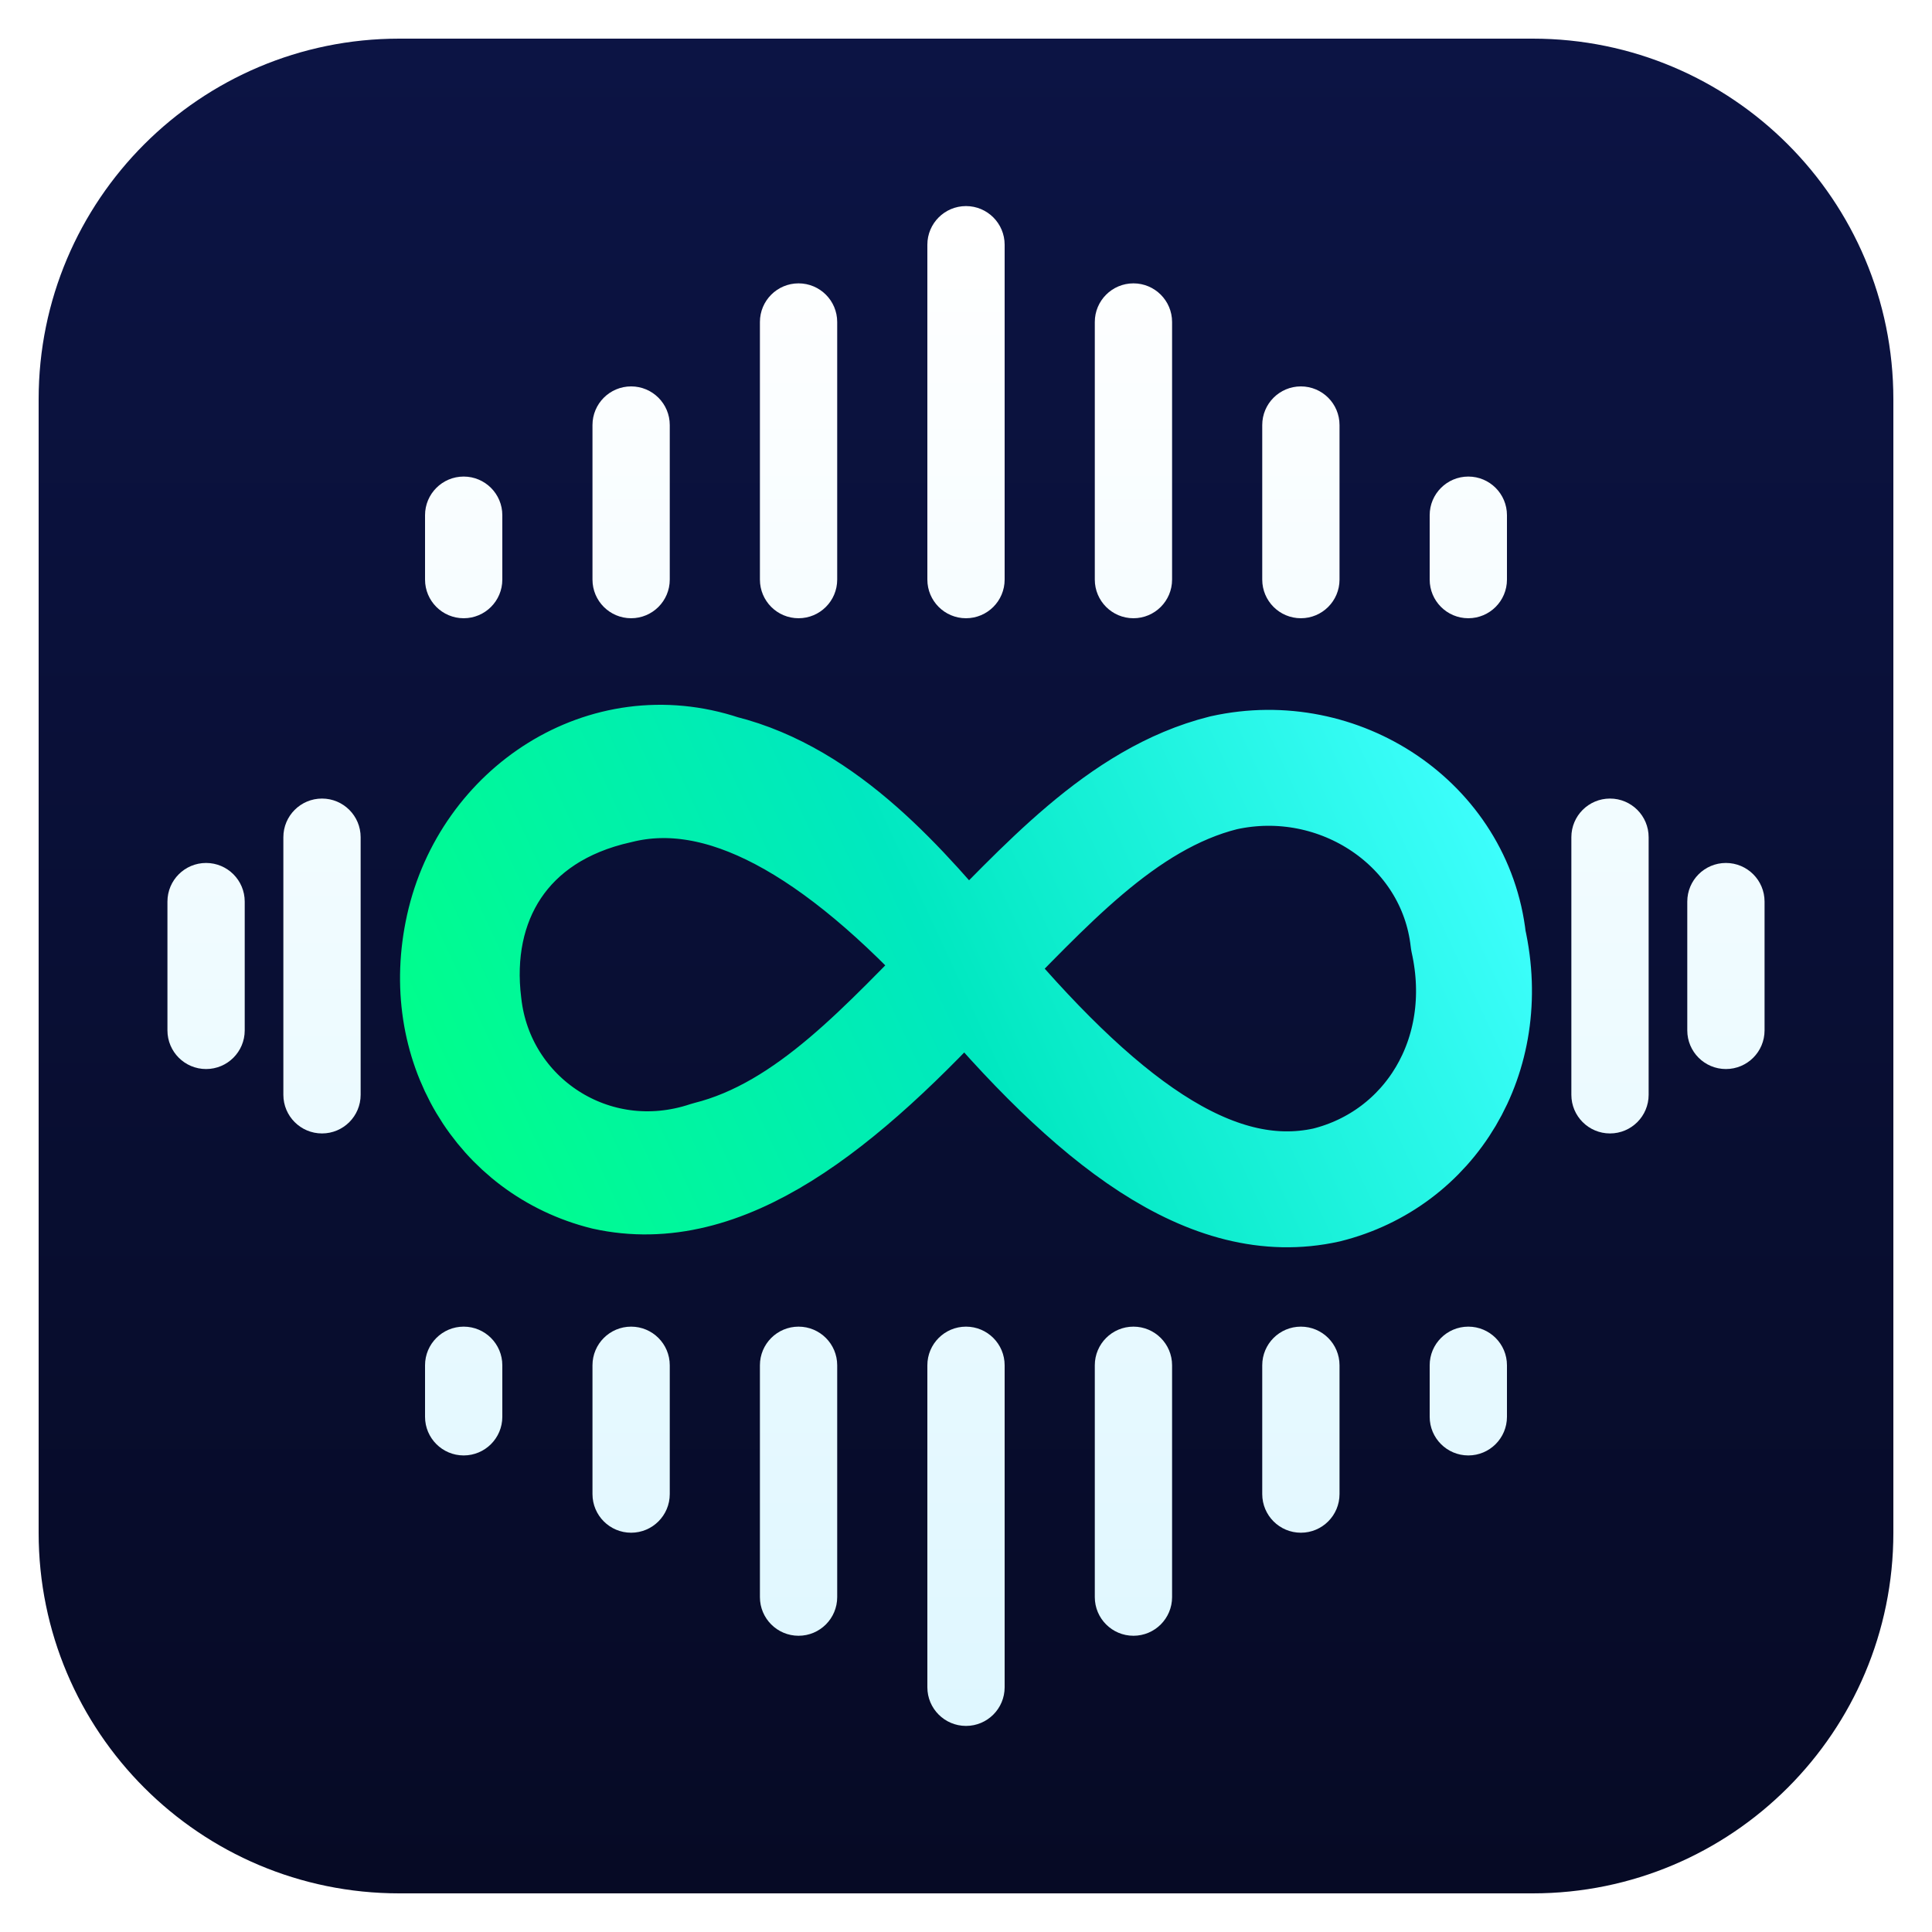
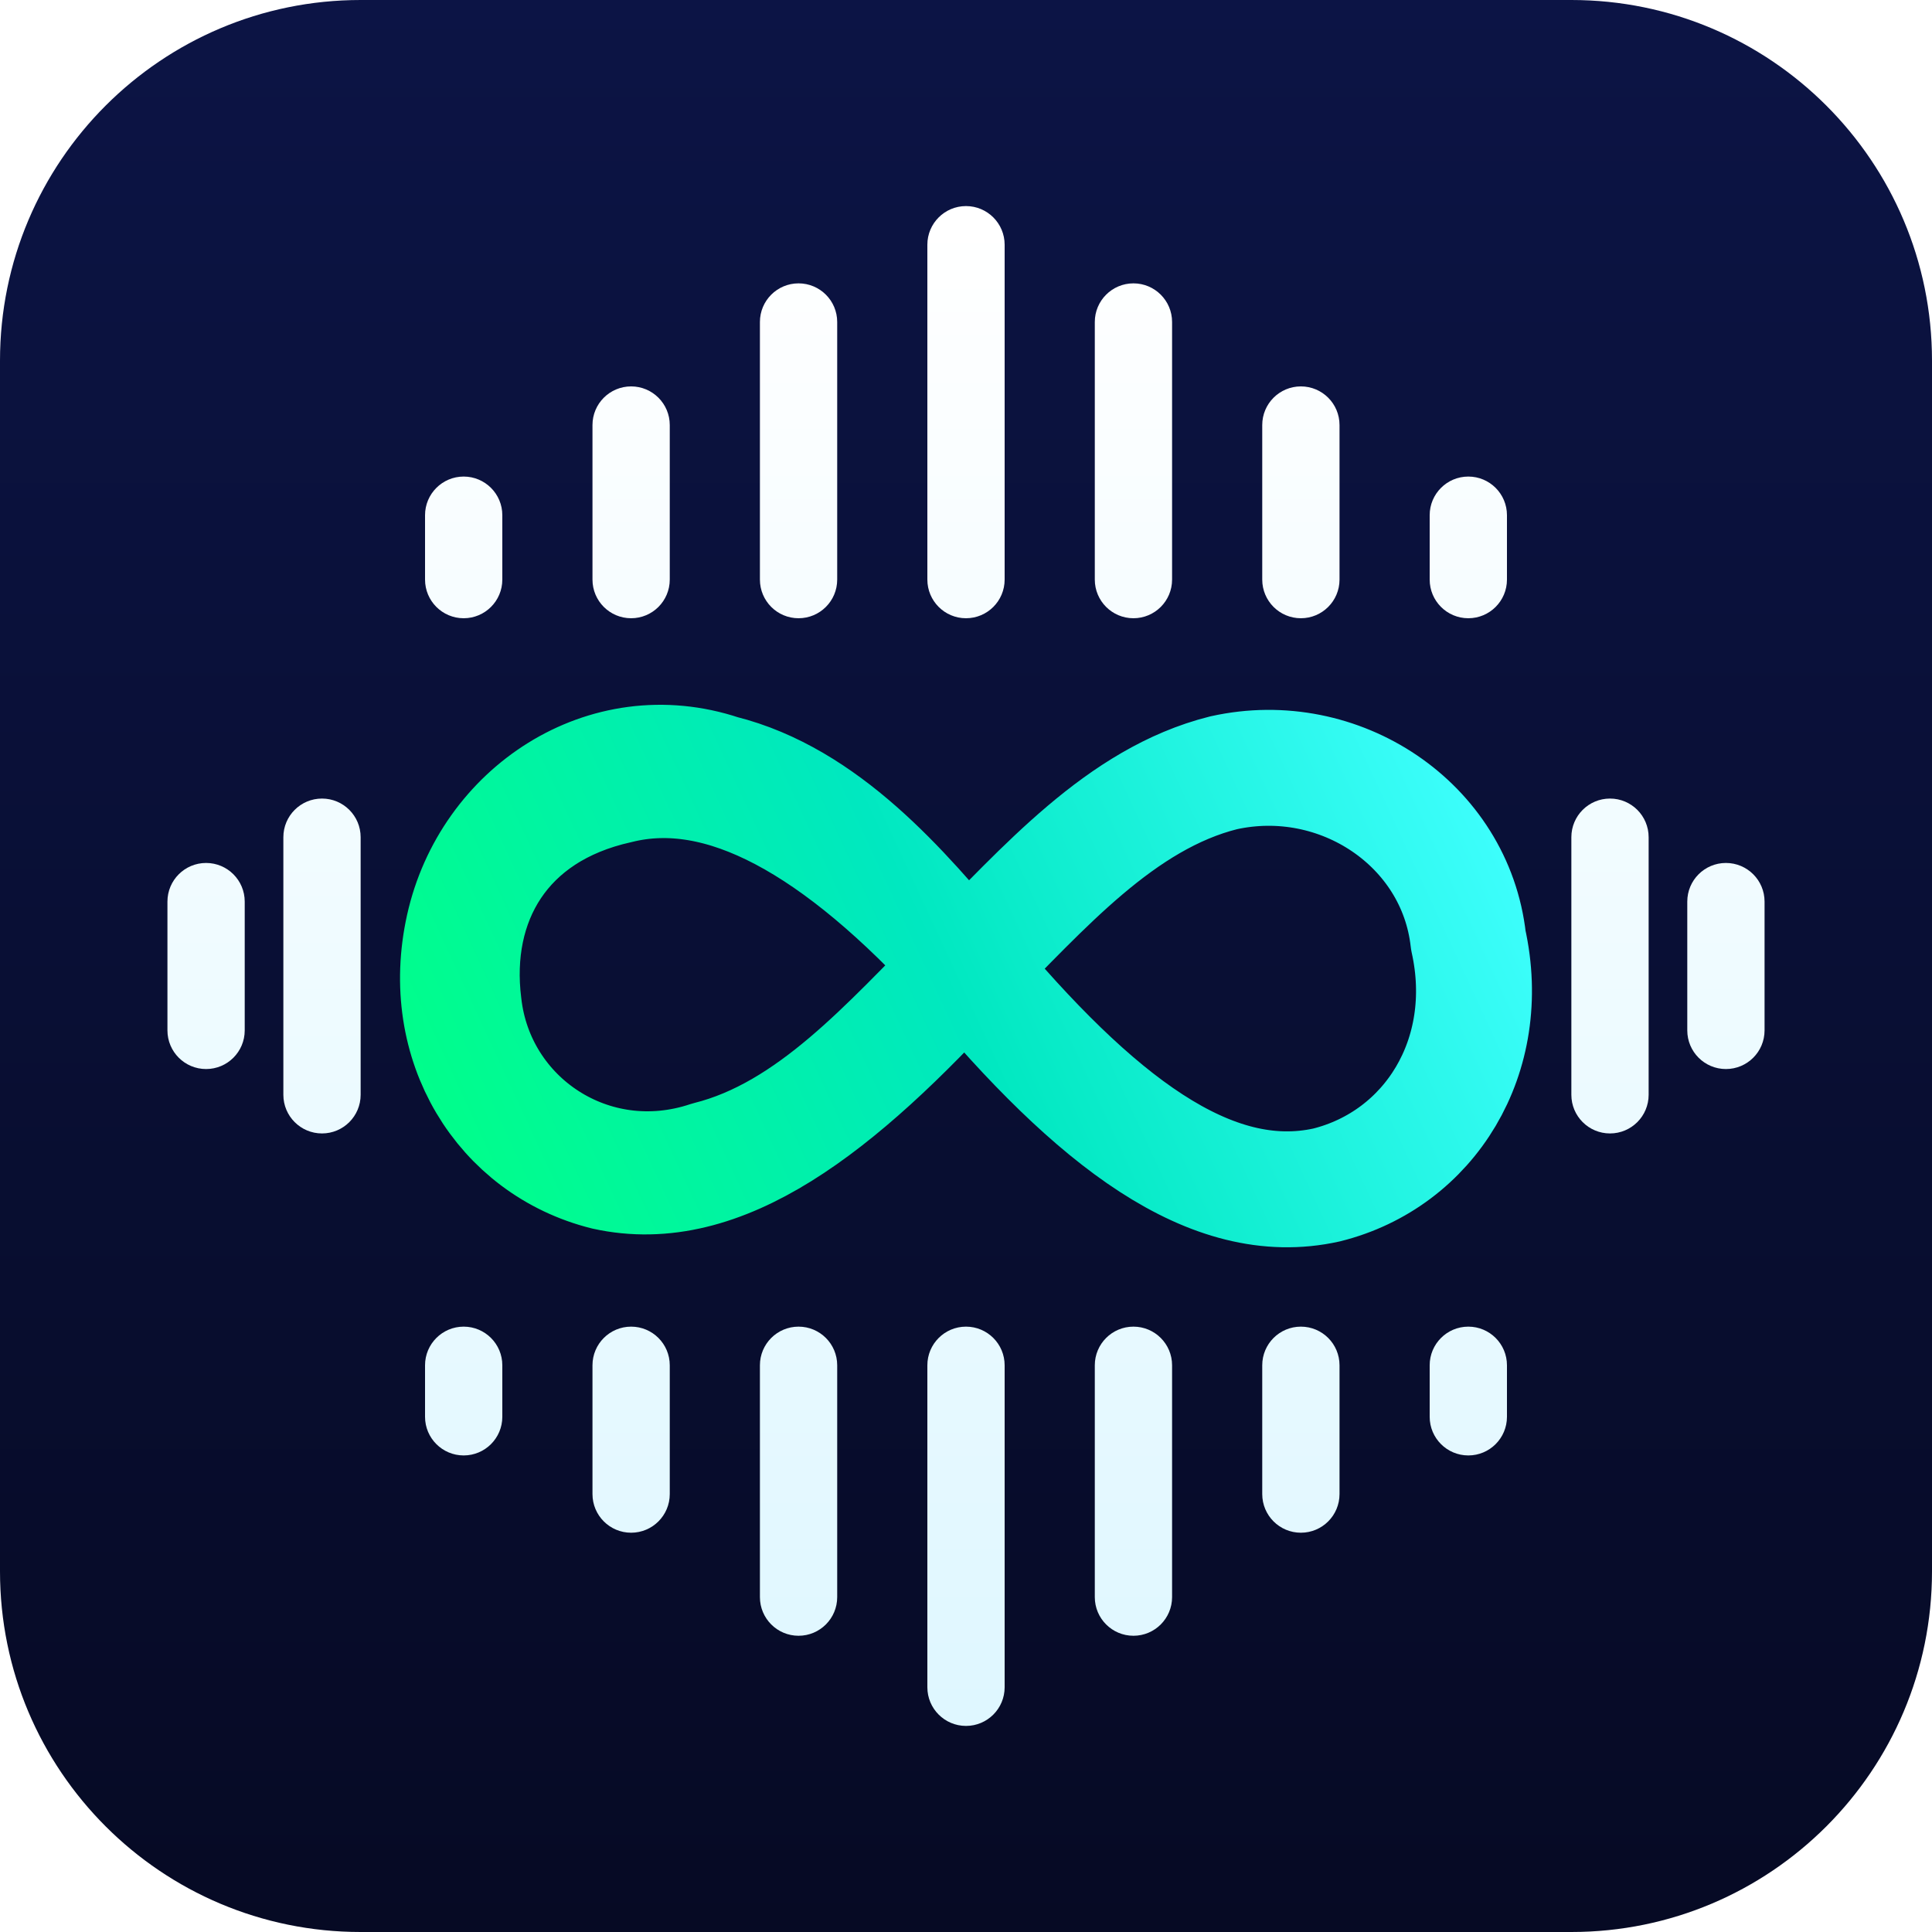
<svg xmlns="http://www.w3.org/2000/svg" viewBox="0 0 150 150" role="img" aria-labelledby="title desc">
  <defs>
    <linearGradient id="bg" x1="0" y1="0" x2="0" y2="150" gradientUnits="userSpaceOnUse">
      <stop offset="0" stop-color="#0c1445" />
      <stop offset="1" stop-color="#060a24" />
    </linearGradient>
    <linearGradient id="loop" x1="35" y1="94" x2="115" y2="57" gradientUnits="userSpaceOnUse">
      <stop offset="0" stop-color="#00ff88" />
      <stop offset=".48" stop-color="#00e8c0" />
      <stop offset="1" stop-color="#40ffff" />
    </linearGradient>
    <linearGradient id="wave" x1="75" y1="17" x2="75" y2="133" gradientUnits="userSpaceOnUse">
      <stop offset="0" stop-color="#ffffff" />
      <stop offset="1" stop-color="#dff7ff" />
    </linearGradient>
  </defs>
-   <rect x="3" y="3" width="144" height="144" rx="28" fill="url(#bg)" />
+   <rect x="0" y="0" width="150" height="150" rx="28" fill="url(#bg)" />
  <g fill="url(#wave)">
    <rect x="33" y="37" width="6" height="11" rx="3" />
    <rect x="46" y="30" width="6" height="18" rx="3" />
    <rect x="59" y="22" width="6" height="26" rx="3" />
    <rect x="72" y="16" width="6" height="32" rx="3" />
    <rect x="85" y="22" width="6" height="26" rx="3" />
    <rect x="98" y="30" width="6" height="18" rx="3" />
    <rect x="111" y="37" width="6" height="11" rx="3" />
  </g>
  <g fill="url(#wave)">
    <rect x="13" y="67" width="6" height="16" rx="3" />
    <rect x="22" y="62" width="6" height="26" rx="3" />
    <rect x="122" y="62" width="6" height="26" rx="3" />
    <rect x="131" y="67" width="6" height="16" rx="3" />
  </g>
  <path d="M75 75        C65 64 56 59 48 61        C39 63 35 70 36 78        C37 87 46 93 55 90        C63 88 69 81 75 75        C81 69 87 62 95 60        C104 58 113 64 114 73        C116 82 111 90 103 92        C94 94 85 87 75 75        C65 86 56 93 47 91        C39 89 34 81 36 72        C38 63 47 57 56 60        C64 62 70 69 75 75" fill="none" stroke="url(#loop)" stroke-width="9" stroke-linecap="round" stroke-linejoin="round" />
  <g fill="url(#wave)">
    <rect x="33" y="103" width="6" height="10" rx="3" />
    <rect x="46" y="103" width="6" height="16" rx="3" />
    <rect x="59" y="103" width="6" height="24" rx="3" />
    <rect x="72" y="103" width="6" height="31" rx="3" />
    <rect x="85" y="103" width="6" height="24" rx="3" />
    <rect x="98" y="103" width="6" height="16" rx="3" />
    <rect x="111" y="103" width="6" height="10" rx="3" />
  </g>
</svg>
